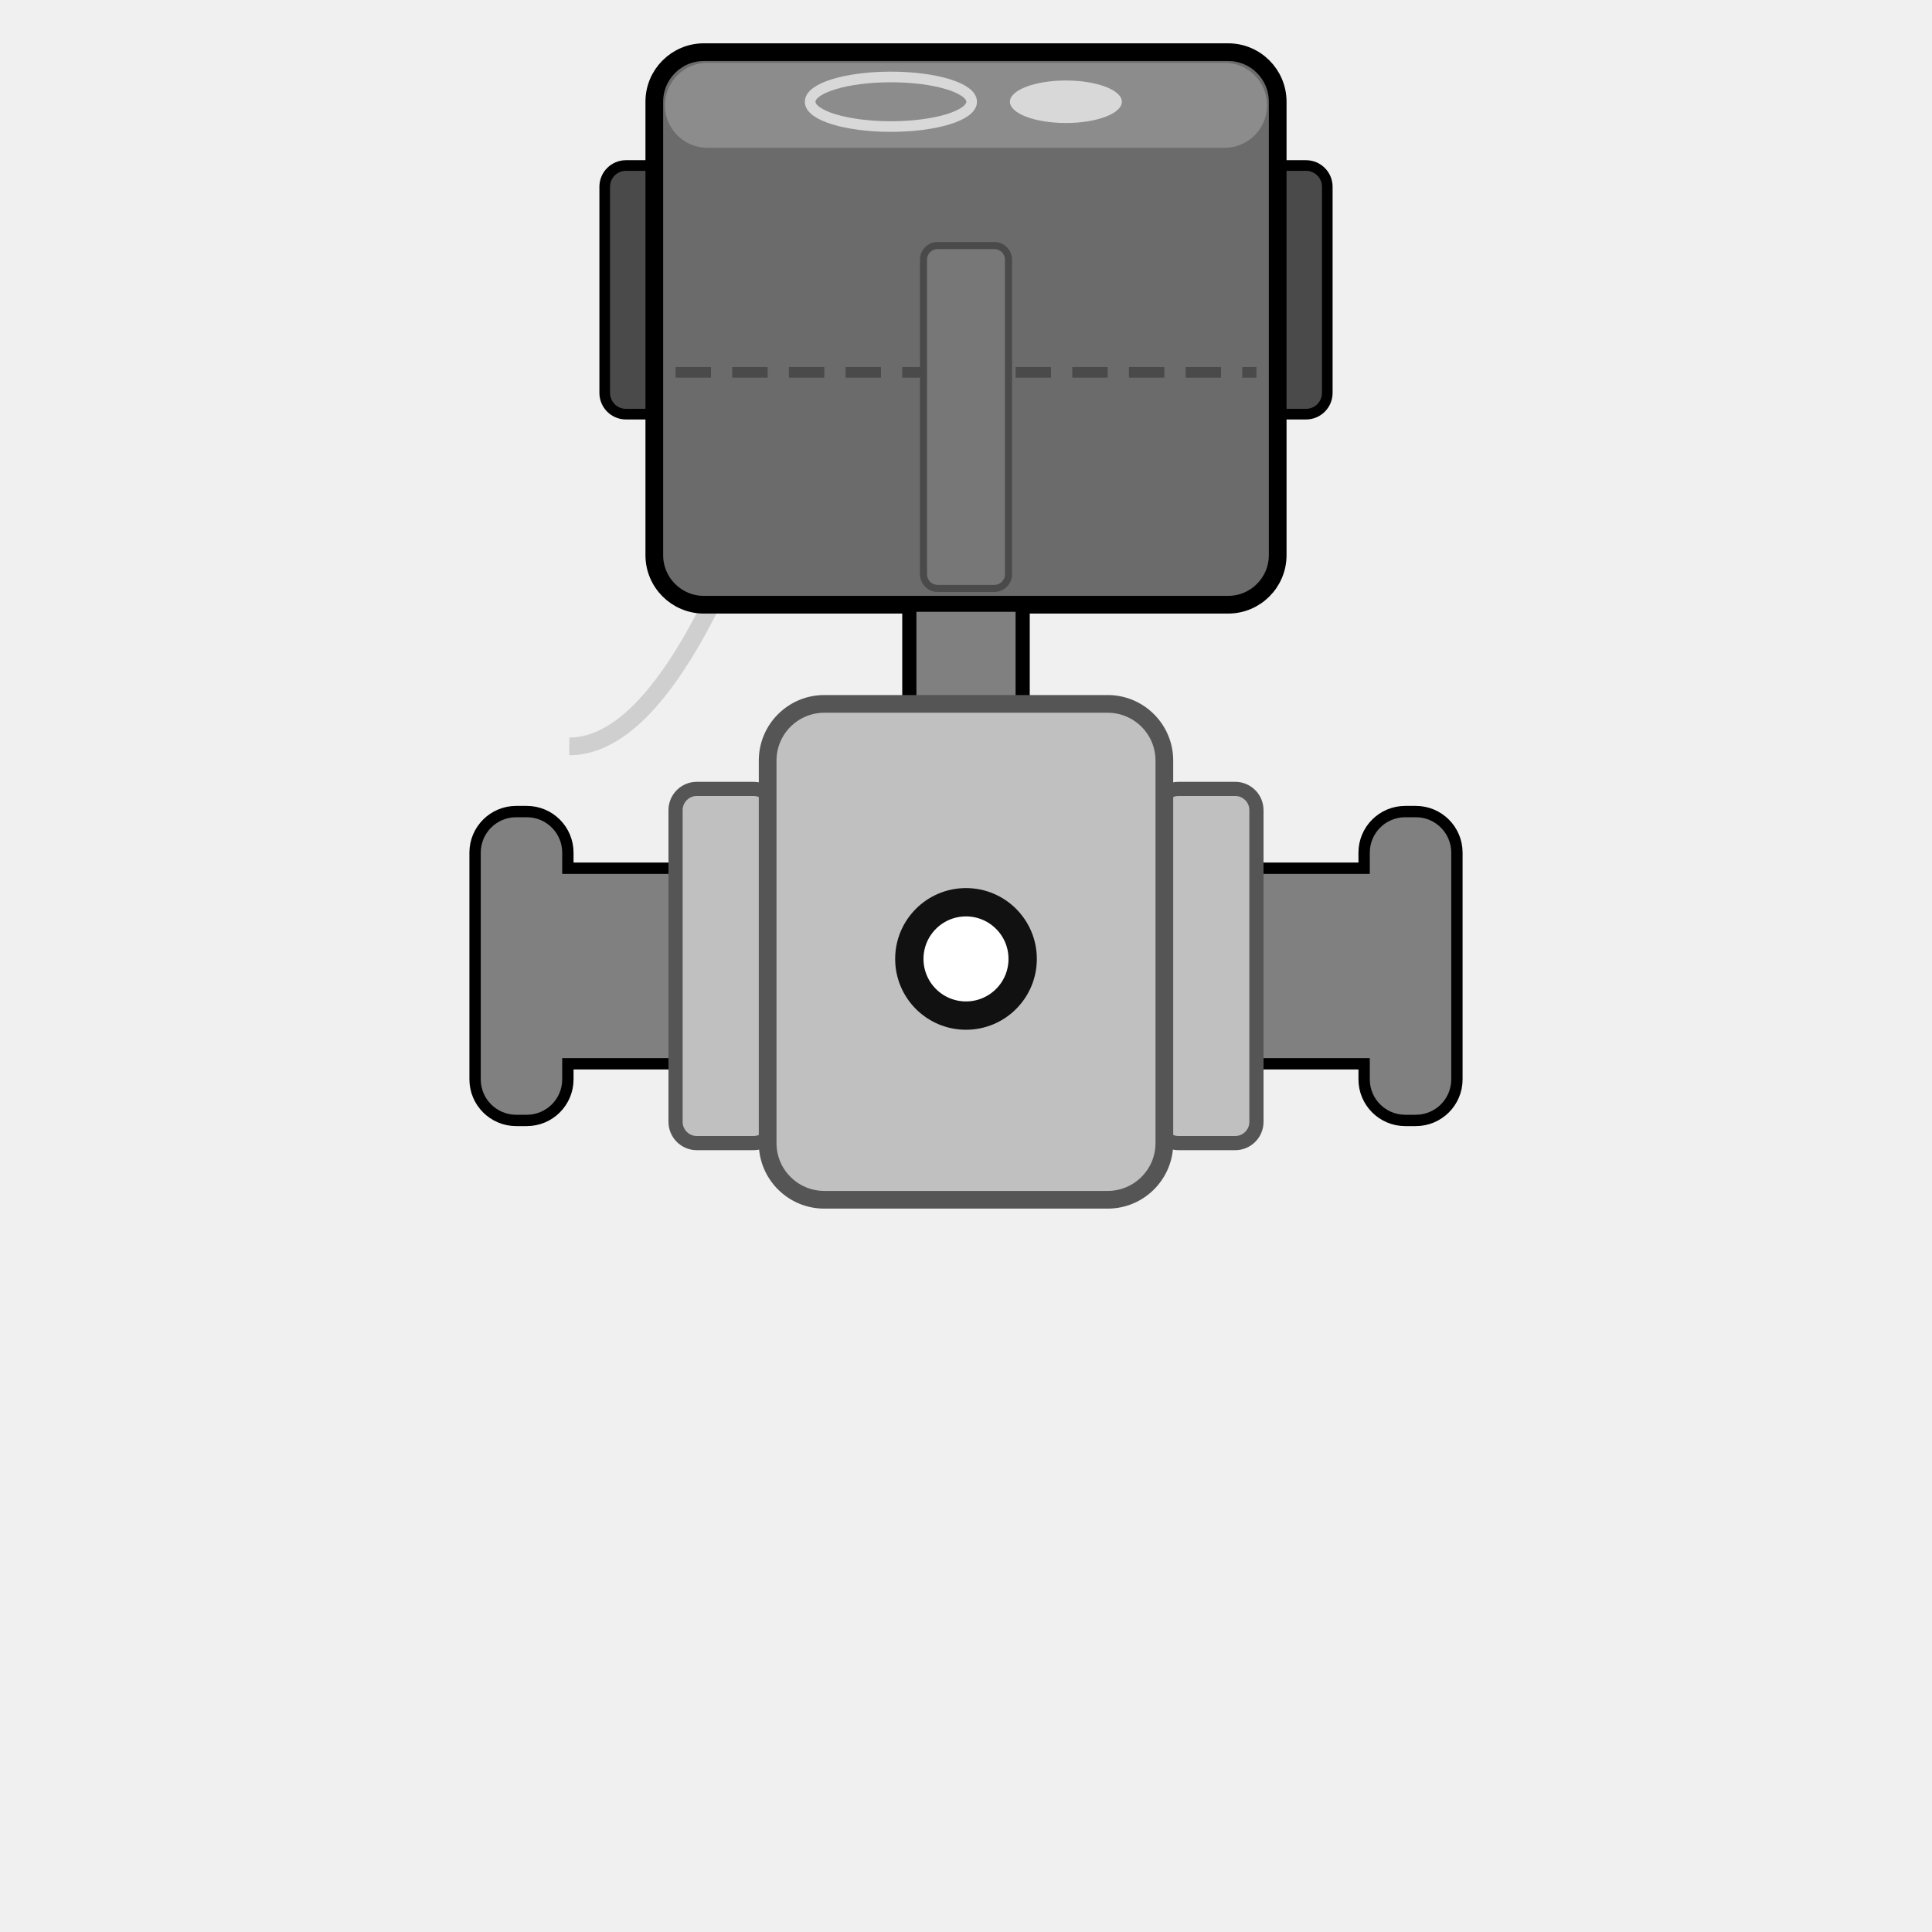
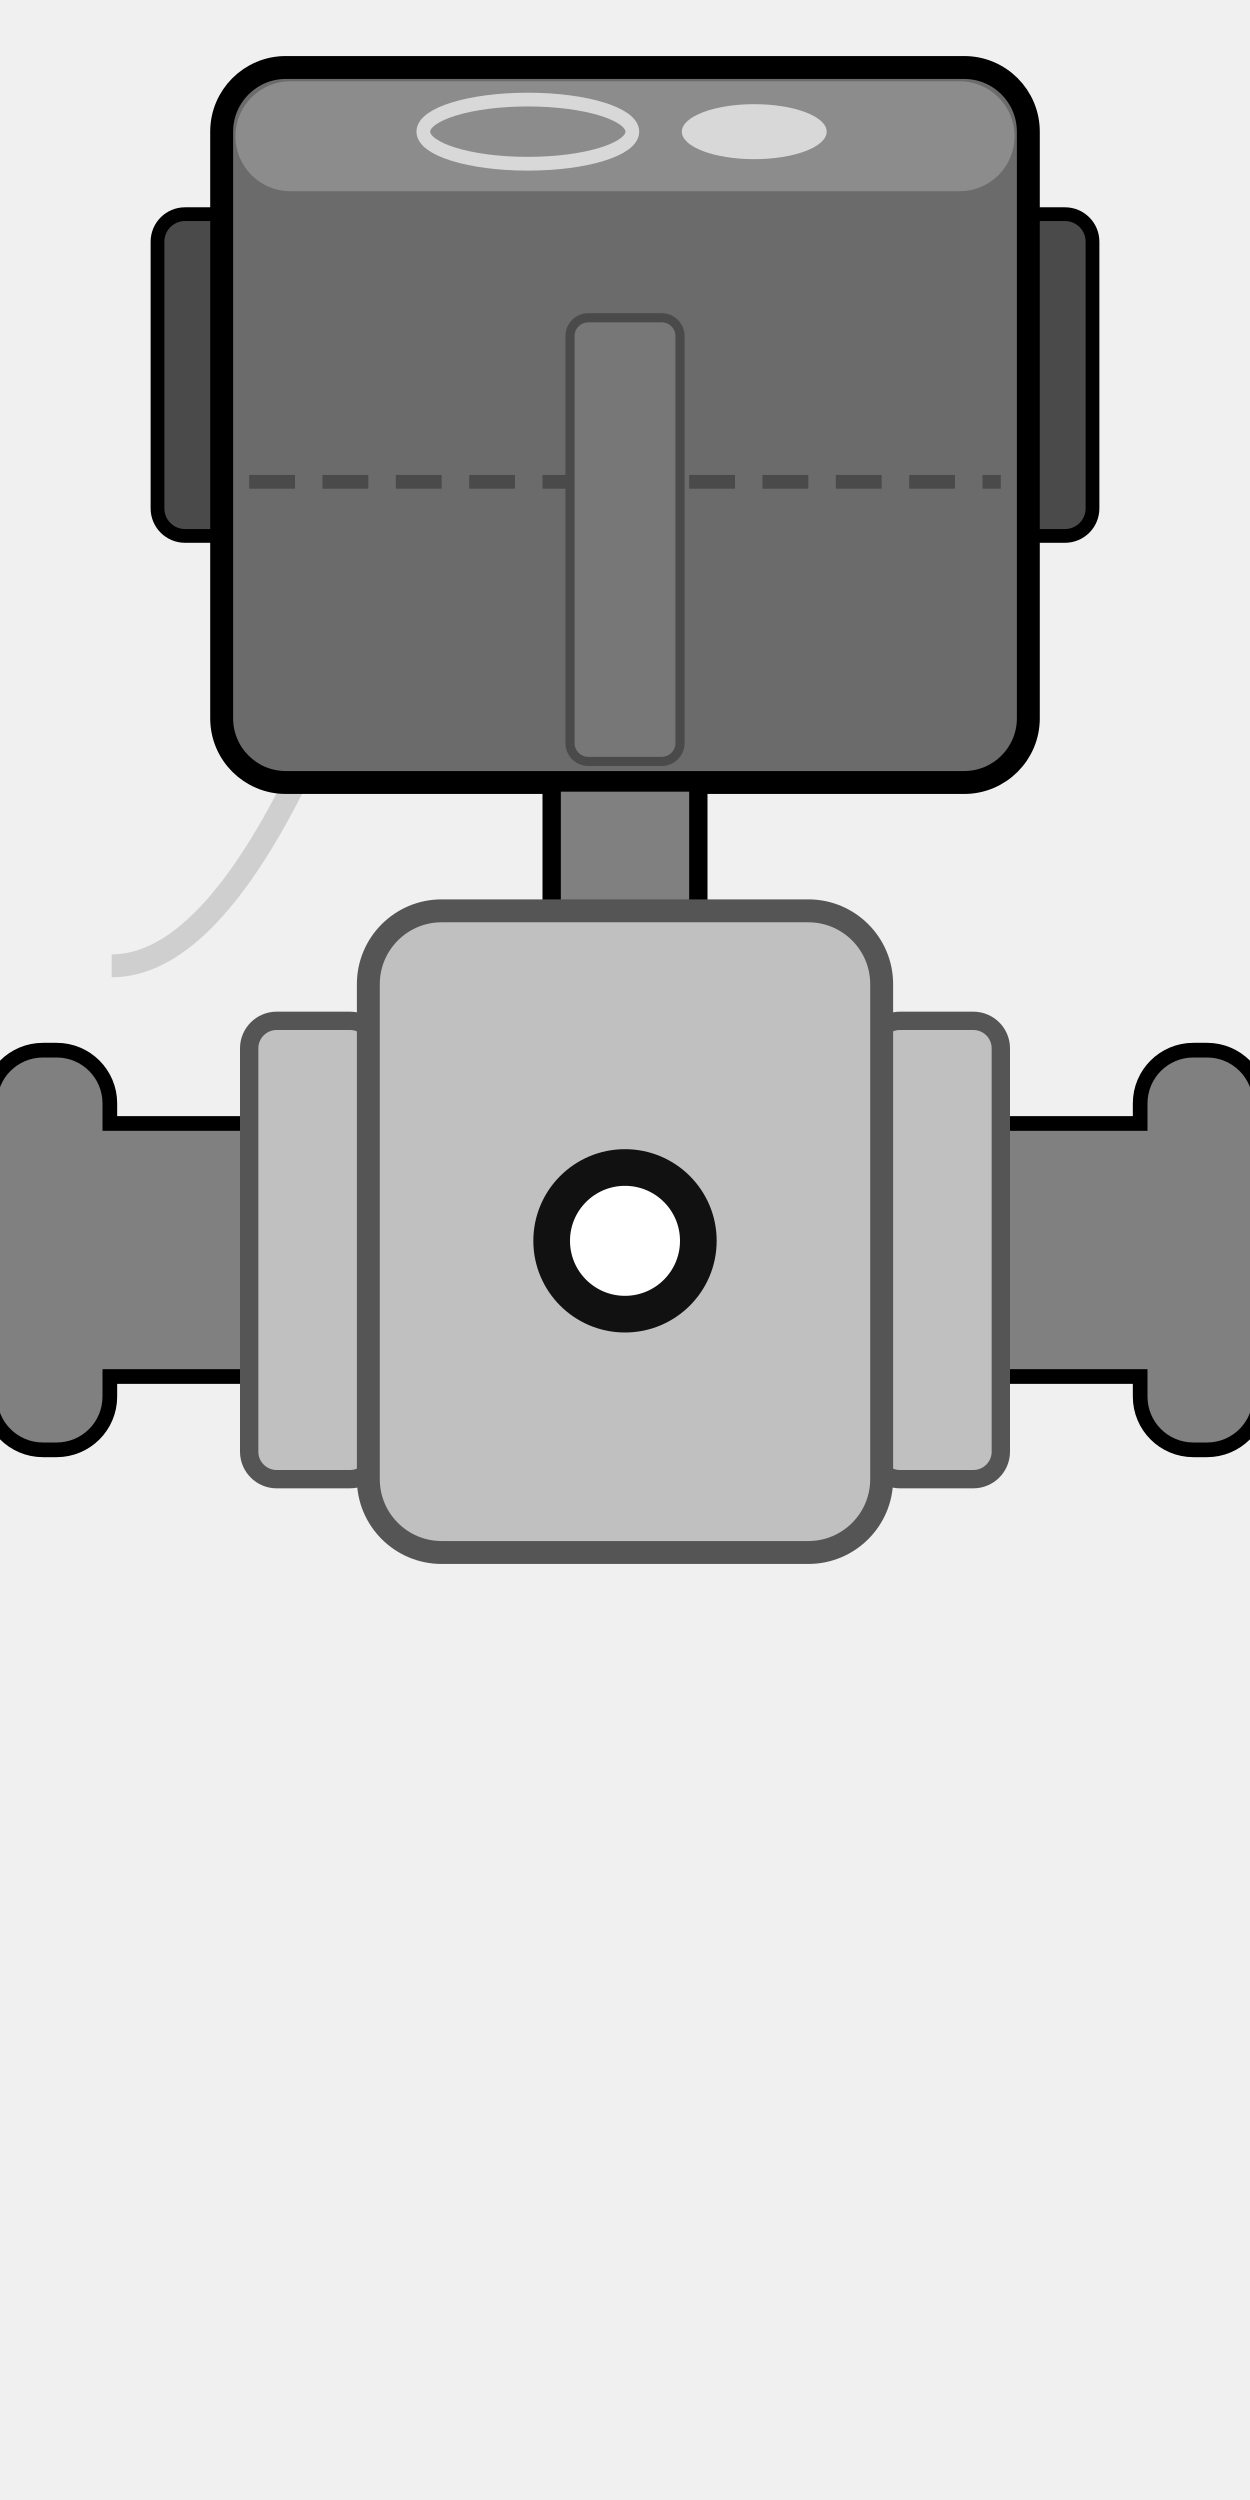
- <svg xmlns="http://www.w3.org/2000/svg" viewBox="0 0 300 300" data-valve-standard="1">
+ <svg xmlns="http://www.w3.org/2000/svg" viewBox="75 0 150 300" data-valve-standard="1">
  <g transform="translate(73 1.5) scale(1.1)">
    <path d="M34 84 Q24.0 104 14 104" fill="none" stroke="#cfcfcf" stroke-width="2.5" />
    <rect x="19" y="22" width="102" height="35.1" rx="3" fill="#4a4a4a" stroke="#000" stroke-width="1.5" />
    <rect x="26" y="6" width="88" height="78" rx="7" fill="#6b6b6b" stroke="#000" stroke-width="2.5" />
    <rect x="27.5" y="7.5" width="85" height="12" rx="6" fill="#8c8c8c" />
    <ellipse cx="59.4" cy="13" rx="11.4" ry="3.5" fill="none" stroke="#d8d8d8" stroke-width="1.5" />
    <ellipse cx="84.1" cy="13" rx="7.9" ry="3" fill="#d8d8d8" />
    <path d="M29 51.2 H111" stroke="#4a4a4a" stroke-width="1.5" stroke-dasharray="5 3" />
    <rect x="64.0" y="33.3" width="12" height="48.4" rx="2" fill="#777777" stroke="#4a4a4a" stroke-width="1" />
    <g fill="#000" stroke="#000" stroke-width="3.2" stroke-linejoin="round">
      <rect x="12" y="122" width="116" height="26" />
      <rect x="0" y="-21" width="11.5" height="42" rx="5" transform="translate(1.50 135.00) rotate(0.00)" />
      <rect x="0" y="-21" width="11.5" height="42" rx="5" transform="translate(138.50 135.00) rotate(180.00)" />
    </g>
    <g fill="#808080">
      <rect x="12" y="122" width="116" height="26" />
      <rect x="0" y="-21" width="11.5" height="42" rx="5" transform="translate(1.50 135.00) rotate(0.00)" />
      <rect x="0" y="-21" width="11.5" height="42" rx="5" transform="translate(138.50 135.00) rotate(180.00)" />
    </g>
    <rect x="29" y="110" width="14" height="50" rx="3" fill="#c0c0c0" stroke="#555" stroke-width="2" />
    <rect x="97" y="110" width="14" height="50" rx="3" fill="#c0c0c0" stroke="#555" stroke-width="2" />
    <rect x="62" y="84" width="16" height="16" fill="#808080" stroke="#000" stroke-width="2" />
    <rect x="42" y="98" width="56" height="70" rx="8" fill="#c0c0c0" stroke="#555" stroke-width="2.5" />
    <circle cx="70" cy="134" r="8" fill="#fff" stroke="#111" stroke-width="4" />
  </g>
</svg>
